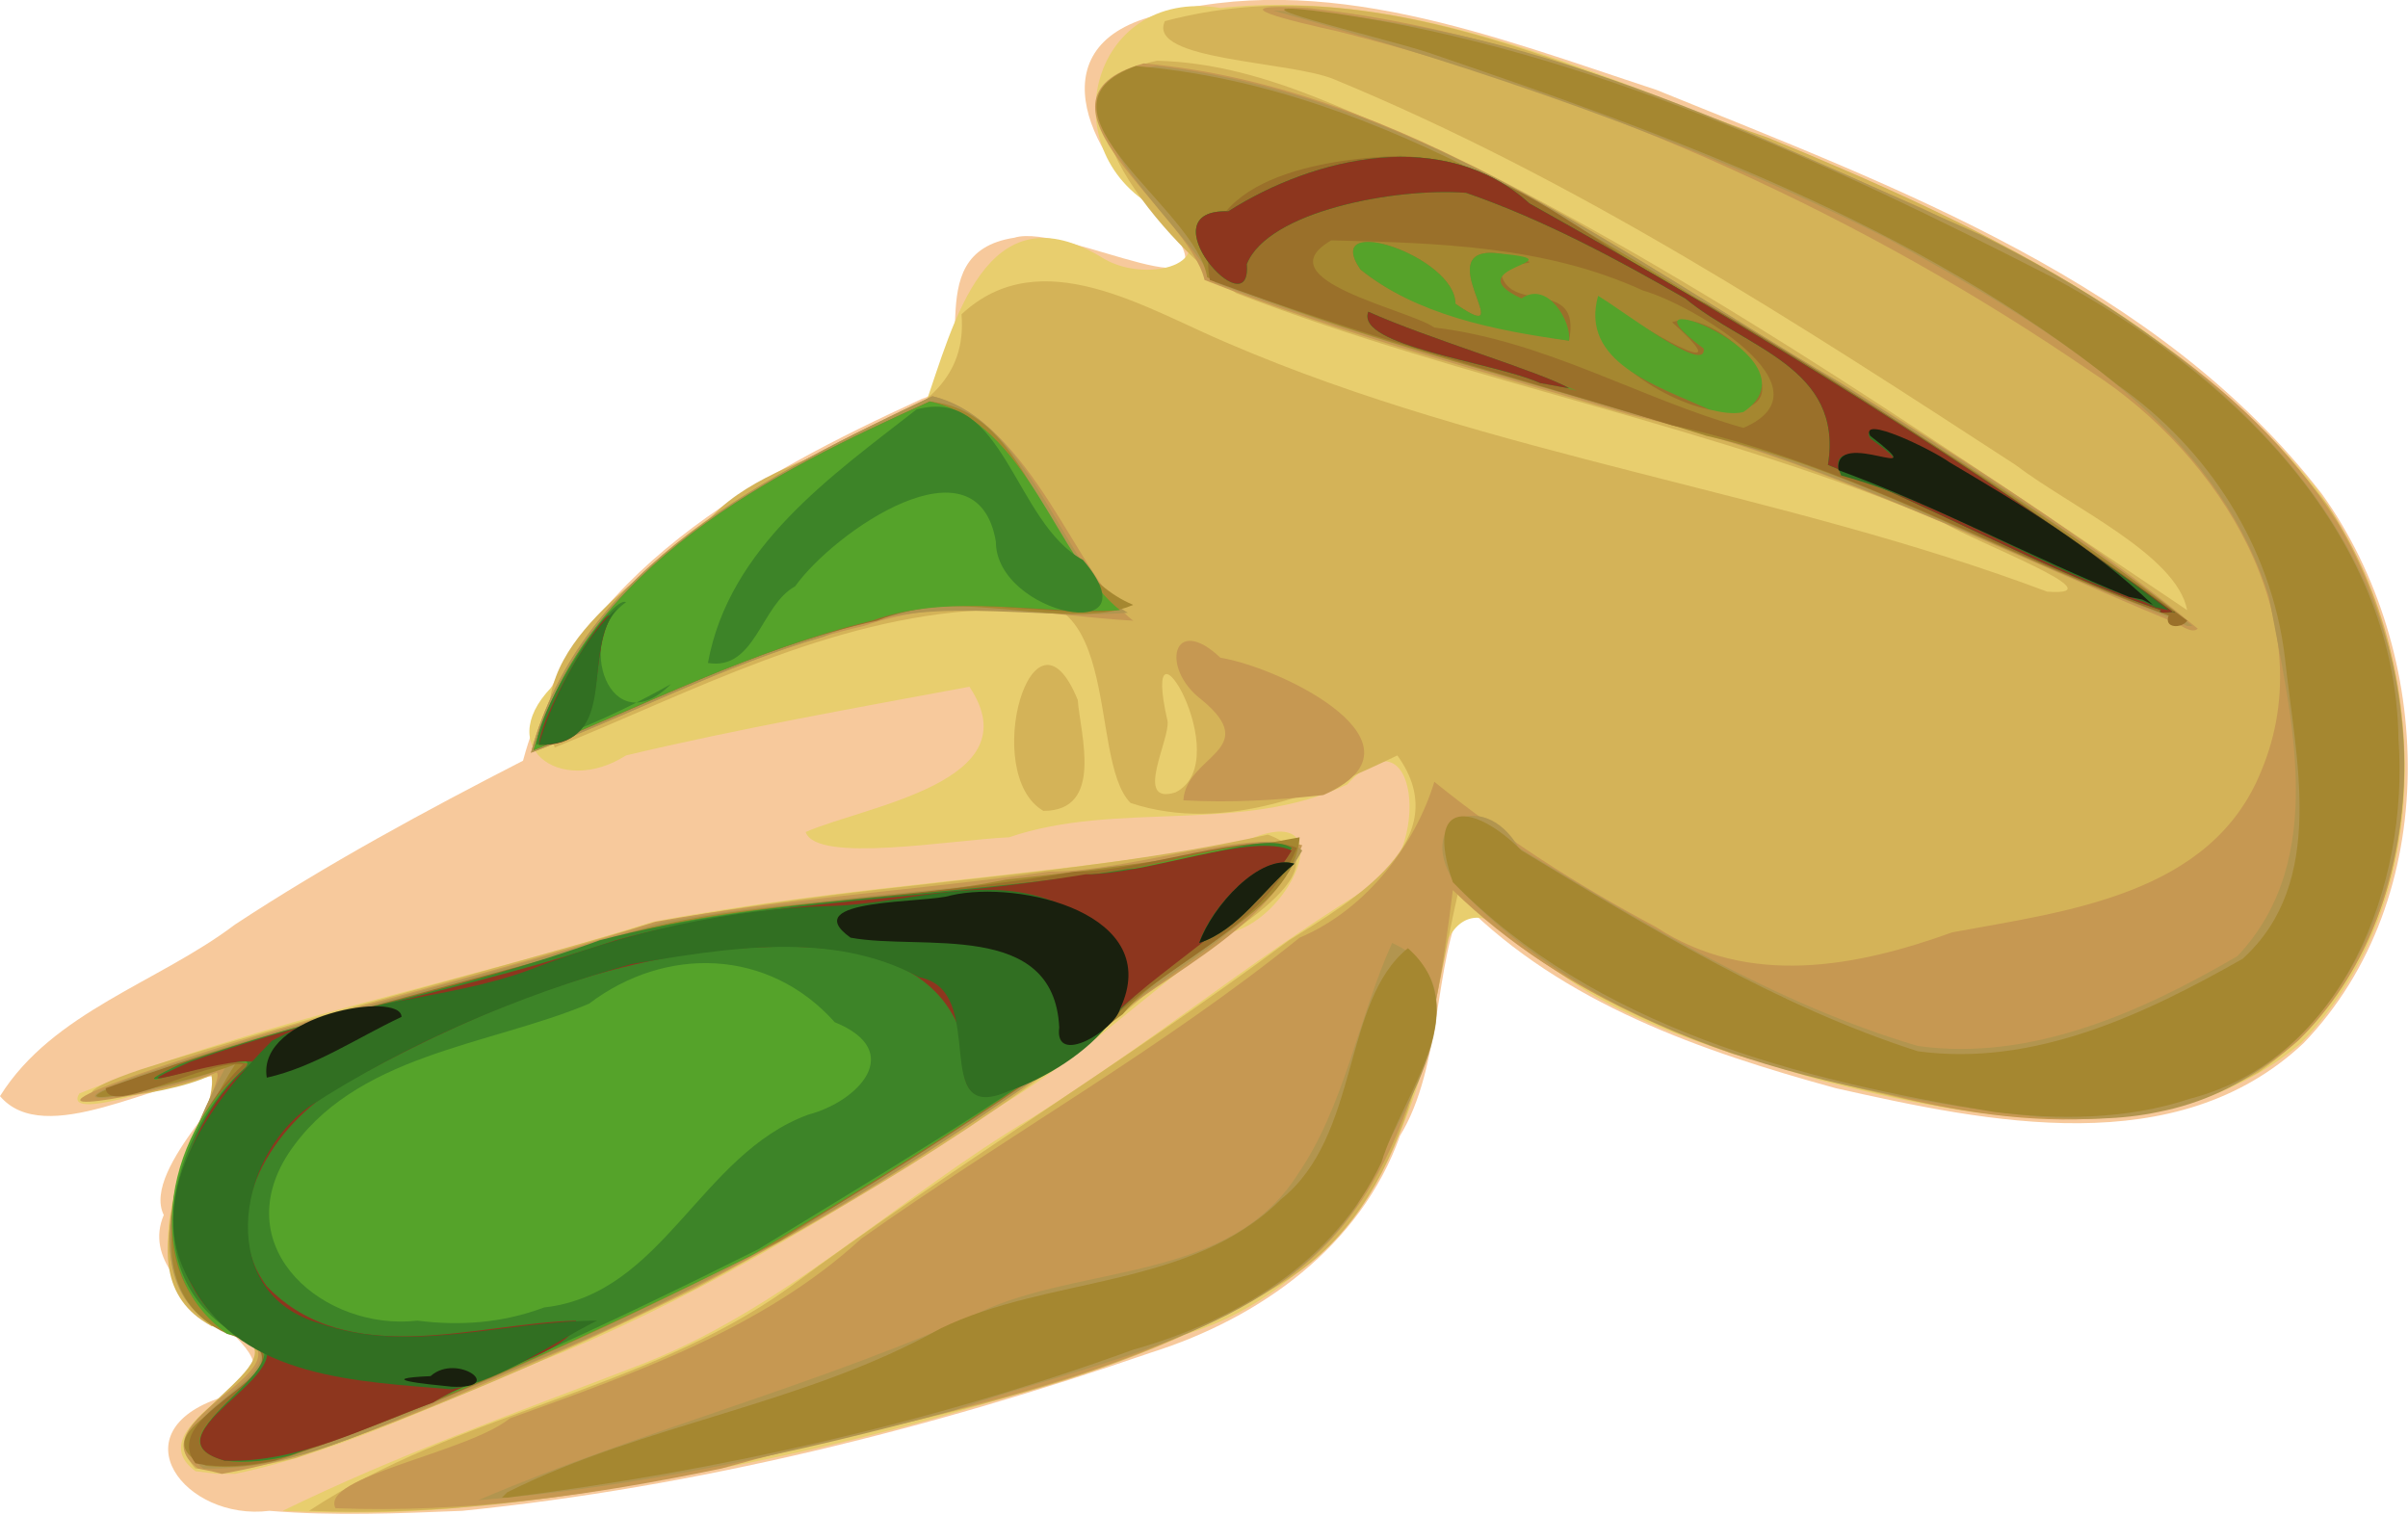
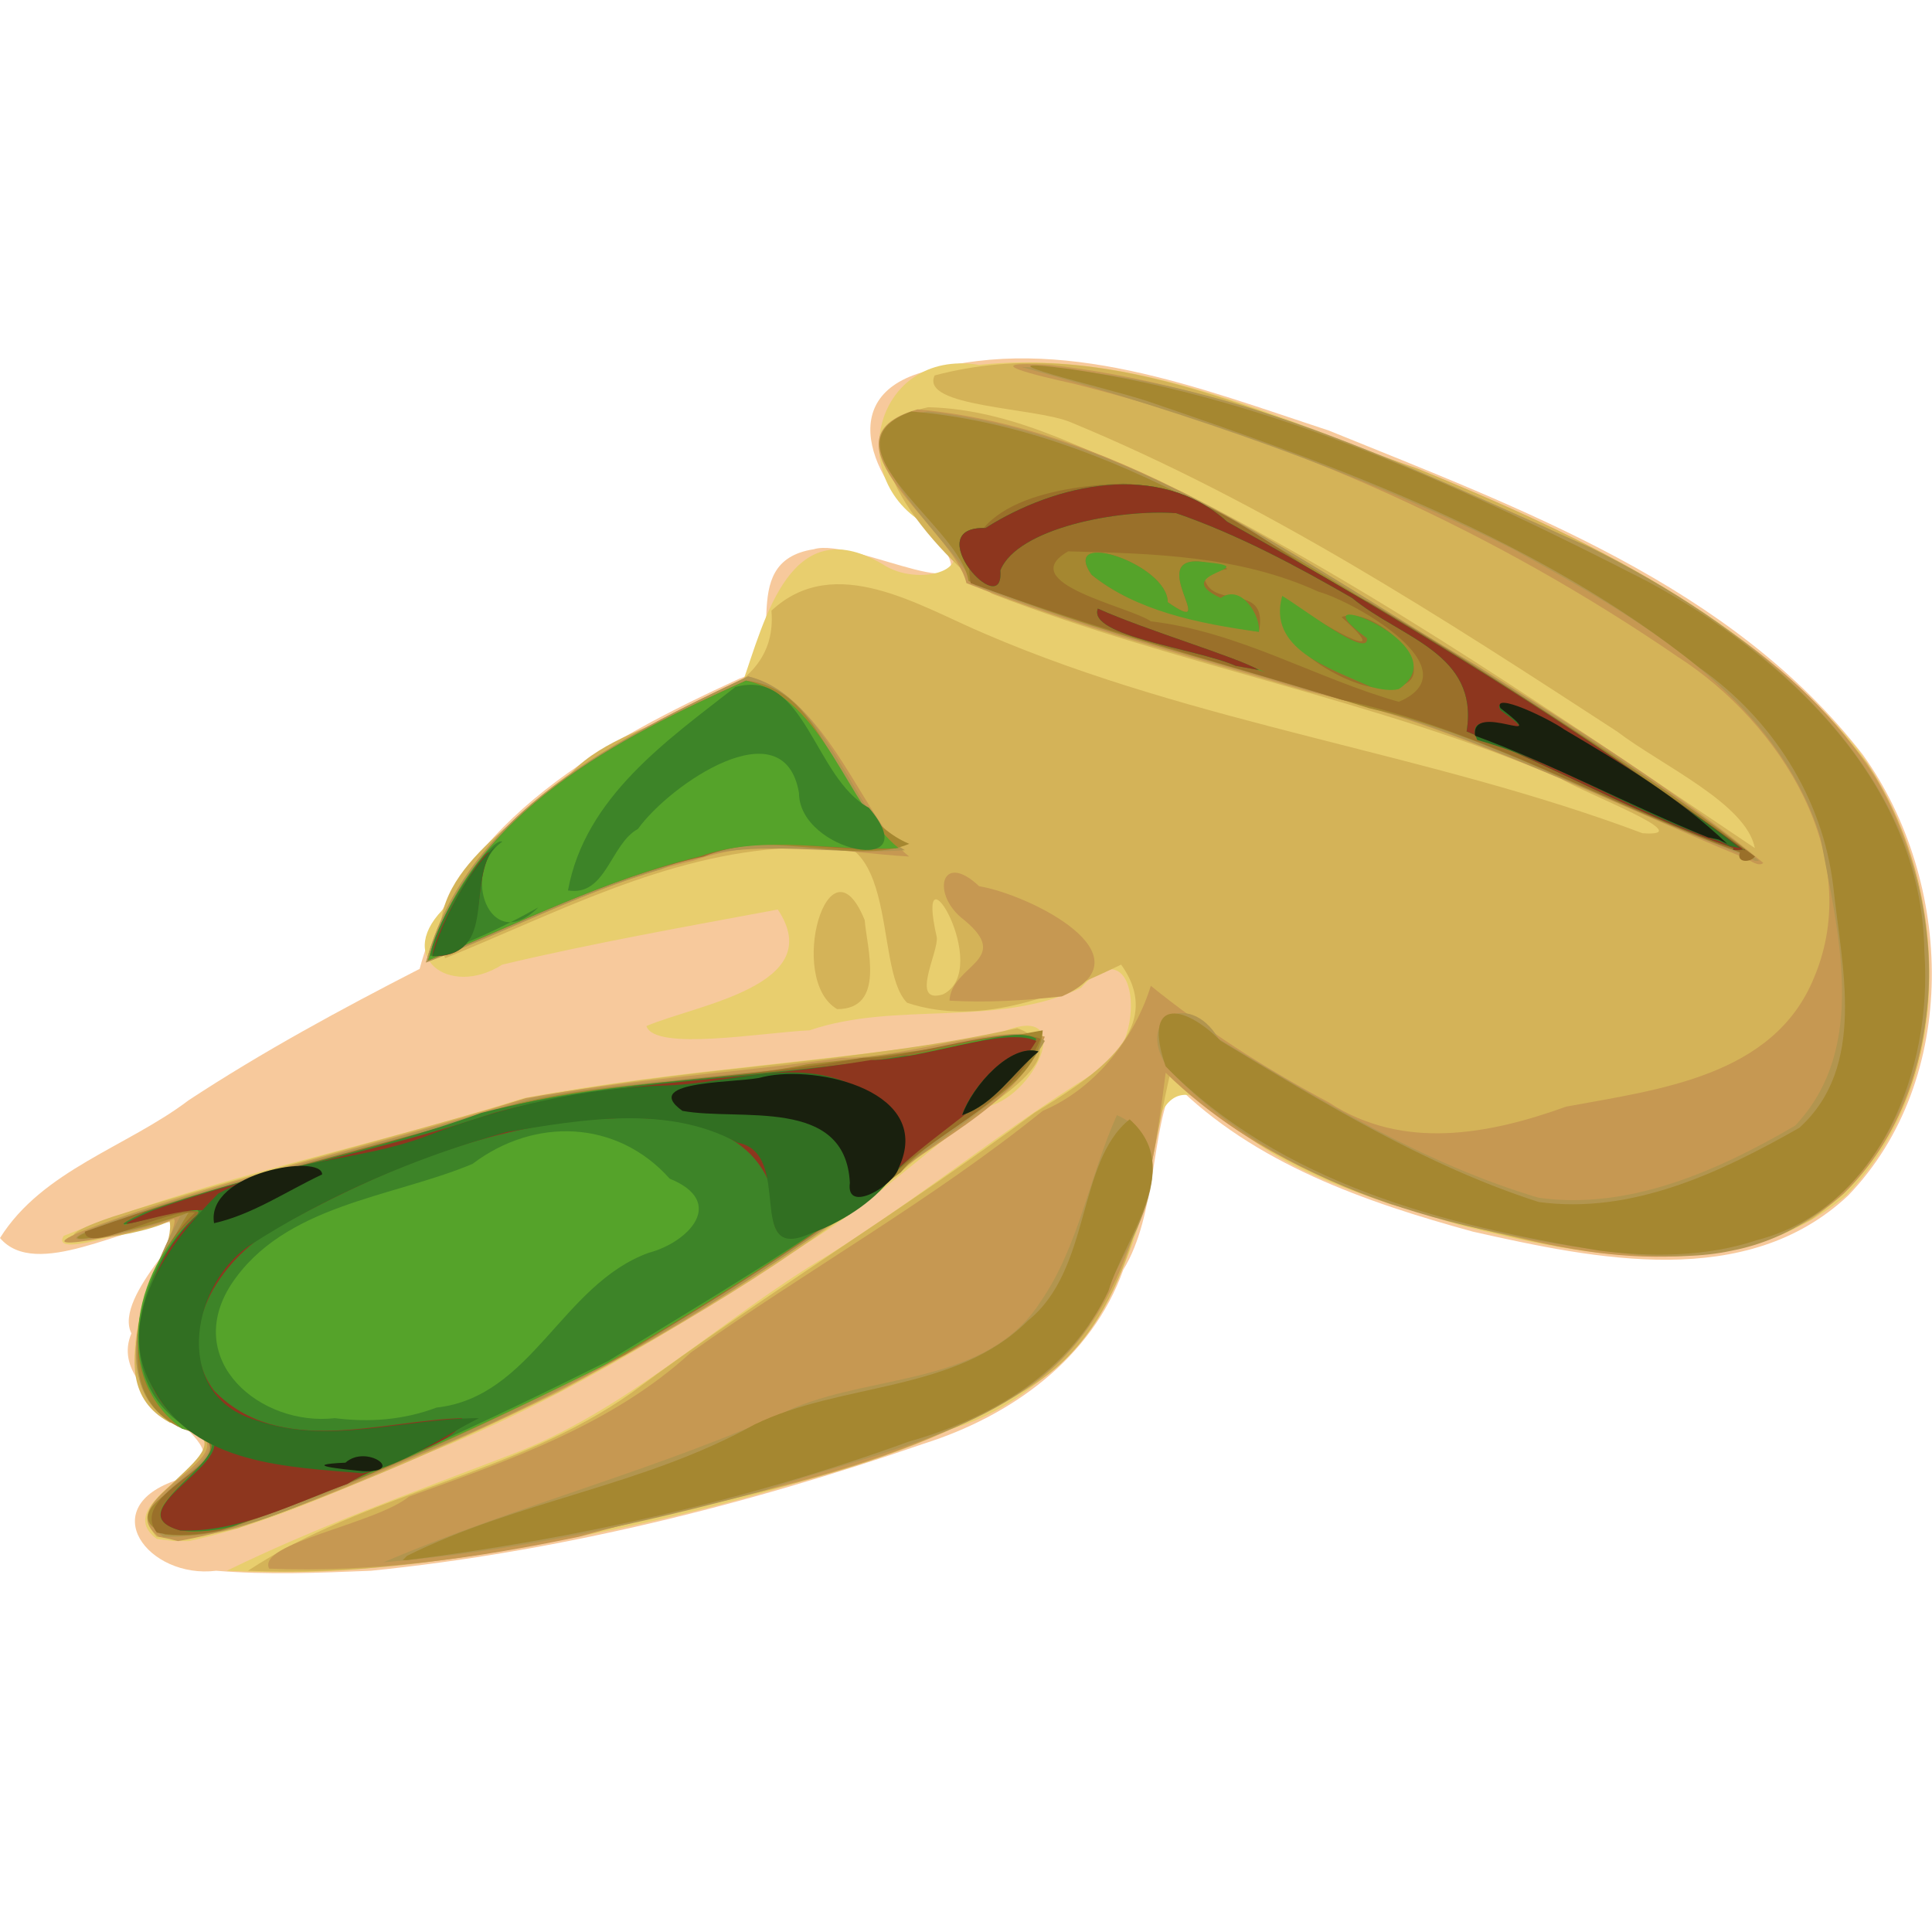
- <svg xmlns="http://www.w3.org/2000/svg" viewBox="0 0 911.6 573.3">
+ <svg xmlns="http://www.w3.org/2000/svg" width="32" height="32" viewBox="0 0 911.6 573.3">
  <path fill="#f7c99c" d="M102 572c-32 4-58-30-18-43 41-17-36-36-22-69-9-18 34-54 22-53-25 2-67 28-84 8 20-32 60-43 89-65 35-23 72-43 109-62 19-71 88-108 151-137 26-8-4-55 35-61 19-6 89 34 56-8-26-20-49-64-3-76 64-18 129 8 190 28 91 37 190 73 252 153 43 60 46 153-7 208-48 45-119 30-177 17-51-14-103-32-141-70-11 21-8 62-24 88-15 42-53 69-94 82-84 29-172 51-261 60-24 1-49 2-73 0z" />
  <path fill="#e8ce6e" d="M107 572c43-21 88-37 132-54 57-21 101-65 152-95 43-27 82-59 124-85 27-8 24-73-5-41-40 19-87 6-128 20-22 1-73 10-77-2 23-10 86-19 62-55-43 8-88 16-130 26-25 16-52-4-26-28 30-53 85-83 139-104 11-31 23-84 68-56 17 10 49 1 22-18-43-21-28-85 22-77 75-8 146 27 214 52 74 31 150 67 201 130 43 61 48 154-6 210-51 43-123 29-182 14-38-12-80-22-110-50-32-32-37 10-38 35-10 50-44 98-95 112-88 35-181 55-274 65-22 2-44 2-65 1zm-33-15c-27-20 57-42 6-55-37-24-1-82 6-98-14 4-63 22-56 10 70-28 145-42 217-65 74-14 149-17 223-30 39-18 20 28-4 34-31 22-59 50-93 69-51 34-103 66-160 90-41 16-81 37-124 46h-7z" />
  <path fill="#d4b358" d="M117 572c56-37 126-45 181-84 62-46 128-86 190-132 24-15 64-38 41-70-27 13-65 30-101 18-17-17-1-94-56-73-58 3-110 31-162 52-13-39 36-65 60-88 29-30 98-28 94-76 30-28 70-2 101 11 100 43 209 56 310 94 28 2-28-19-39-26-87-37-180-53-268-87-24-16-80-78-30-88 43 1 81 24 120 40 95 48 182 109 270 168-4-21-44-39-65-55-83-54-166-108-258-146-17-7-71-7-64-22 79-21 155 19 228 44 78 32 159 70 212 139 43 64 42 167-26 215-62 34-135 11-199-7-38-13-75-32-104-61-12 52-16 117-67 148-69 43-152 53-229 73-46 9-92 15-139 13zm328-272c24-12-14-75-3-27 1 7-13 32 3 27zM74 556c-20-21 54-44 6-54-39-21 4-78 0-95-18 9-74 14-27-2 63-20 128-36 192-55 78-16 158-17 235-34 35 13-26 43-40 55-53 47-114 83-177 117-49 24-99 46-151 64-12 3-25 5-38 4zm321-249c-24-14-4-84 13-42 1 13 10 42-13 42z" />
  <path fill="#c69852" d="M127 571c-6-12 50-21 66-34 47-17 96-34 133-68 55-39 114-72 166-114 26-11 44-36 51-59 26 21 54 39 84 55 35 23 76 15 112 2 43-8 98-14 117-61 24-57-16-120-64-151A893 893 0 0 0 507 12c-18-4-48-11-12-9 82 9 158 43 233 76 59 29 121 62 157 119 35 59 36 146-15 196-45 40-110 33-164 18-57-12-114-34-156-75-7 57-19 124-74 154-62 36-135 46-203 65-48 10-97 17-146 15Zm-52-15c-27-20 57-41 6-54-41-28 6-92 1-96-13 6-82 20-36 3 66-24 135-38 202-60 50-9 100-12 149-19 31 0 73-16 96-10-14 35-57 50-84 76-65 48-135 90-210 121-37 16-75 34-115 41l-4-1zm373-253c1-17 30-19 7-38-16-12-11-33 7-16 24 4 82 33 39 52-18 2-35 3-53 2zm-247-18c19-71 91-106 152-135 38 10 55 69 76 85-34-2-68-10-102 2-44 10-84 32-126 48zm623-49c-68-28-134-62-207-79-54-16-108-30-161-51-6-26-73-68-23-82 99 9 181 73 264 121 46 29 93 58 135 93-2 2-6-1-8-2z" />
  <path fill="#b2954f" d="M181 568c63-27 131-44 194-73 39-16 91-11 116-50 18-26 23-59 36-88 40 18-2 71-13 99-34 50-99 59-153 78-59 16-119 29-180 34zM77 556c-26-20 52-40 8-52-50-22 7-109 0-100-13 7-77 20-35 4 66-23 134-38 201-59 56-10 114-11 171-21 22 0 60-16 71-6-18 32-56 47-82 73-70 51-145 95-225 127-35 14-71 35-109 34zm696-133c-79-9-164-28-221-87-18-24 9-39 23-15 48 29 97 59 151 75 43 6 85-13 121-34 35-37 20-92 12-136-21-67-87-104-145-136-74-37-153-64-232-86 95 3 182 47 268 85 73 36 150 95 159 182 8 63-25 137-92 150-14 3-29 3-44 2zM201 285c19-71 91-106 152-135 38 9 51 69 74 82-38 3-78-8-115 9-38 11-74 30-111 44zm623-50c-68-27-134-61-205-78-53-16-107-30-159-50-12-23-77-76-22-82 96 11 176 71 257 119 46 29 93 59 135 93h-2z" />
  <path fill="#a58730" d="M192 565c52-26 112-33 164-62 41-20 95-15 129-49 30-24 23-75 48-95 26 23-2 55-10 81-18 38-55 60-94 71-77 28-157 46-237 56h-2zM78 555c-35-16 56-35 8-50-52-24 9-111 3-102-23 9-85 21-31 3 57-21 117-31 174-51 48-15 99-12 149-22 37-4 74-9 111-16-2 29-48 44-67 67-42 31-86 58-130 86-61 31-123 60-187 82-10 3-20 4-30 3zm677-134c-74-12-151-32-205-87-11-32 8-30 26-12 48 29 97 59 150 76 44 6 86-14 123-35 32-29 20-76 16-114-5-42-29-79-63-103-76-61-170-95-261-126-18-6-88-22-36-15 96 14 186 56 272 100 65 35 130 95 131 175 4 55-21 121-79 136-24 8-50 8-74 5zM202 284c20-70 90-104 150-132 40 4 41 62 77 77-25 11-71-9-102 7-44 11-84 31-125 48Zm619-51c-60-21-114-54-175-68-63-20-128-35-189-60-4-26-71-64-27-80 96 8 177 68 259 116 47 30 96 60 139 94 0 2-13-8-7-2z" />
  <path fill="#9a702a" d="M74 554c-16-21 53-36 12-50-36-24-20-76 6-101-14-2-51 20-52 9 70-25 142-41 213-62 51-10 103-11 154-20 26 0 67-16 84-9-13 32-52 44-74 69-43 31-88 60-134 86-58 28-117 57-179 77-10 2-20 3-30 1zm128-270c20-70 90-105 150-132 37 8 48 61 71 79-30 3-61-8-91 4-46 10-87 32-130 49Zm619-51c-63-23-122-58-188-72-59-18-118-34-175-55-7-39 44-46 72-47 44 2 77 38 116 56 63 37 123 77 182 120-2 3-9 3-7-2zm-161-71c35-15-20-47-38-52-37-17-78-18-118-19-26 15 29 26 39 33 42 5 78 27 117 38zm-13-7c-21-4-53-28-39-41 11 9 54 34 25 8 19-7 58 38 14 33zm-53-26c-29-5-58-10-79-27-15-22 36-5 36 13 26 18-12-23 17-19 18 5 11 2 0 6 2 18 31 2 26 27z" />
  <path fill="#55a32a" d="M85 553c-36-10 46-39 1-48-35-25-22-80 9-102-13-5-59 16-23-1 56-19 115-31 172-50 55-13 112-11 168-21 24-1 61-16 77-10-16 29-50 42-71 67-42 32-88 60-133 87-58 29-117 56-179 77-7 1-14 2-21 1zm117-269c20-70 90-105 150-132 37 8 48 60 72 79-31 2-63-7-94 4-45 11-86 32-128 49zm616-53c-44-15-84-38-126-55 6-37-31-44-54-63-26-15-54-30-83-40-27-2-75 7-83 27 2 25-39-21-7-20 33-21 82-32 114-3 84 47 167 98 244 155 2-1-7 1-5-1zm-171-76c-20-9-49-18-42-43 10 6 41 30 40 20-38-28 46 3 15 24-4 1-9 0-13-1zm-64-10c-18-8-70-14-65-27 26 12 53 19 79 30l-7-2zm11-16c-29-4-58-10-79-27-15-22 36-5 36 13 26 18-12-23 17-19 31 3-18 5 8 17 10-7 19 9 18 16z" />
  <path fill="#3d8428" d="M85 553c-34-11 46-41 1-50-35-24-20-75 7-99 8-10-59 15-25-1 52-19 107-28 159-47 65-17 133-16 200-27 19 0 51-15 62-8-16 28-49 42-70 67-42 31-88 58-132 85-58 29-116 56-177 78-8 2-16 3-25 2zm121-58c45-5 59-58 100-73 19-5 37-24 10-35-25-28-64-29-93-7-38 16-89 19-114 57-23 36 14 67 49 63 16 2 32 1 48-5zm-3-213c2-17 29-57 34-54-20 14-6 54 17 31-16 9-33 17-51 23Zm65-31c8-44 47-71 79-96 33-9 37 43 63 57 28 33-33 21-33-7-7-41-61-4-76 17-13 7-15 32-33 29zm550-20c-44-15-84-38-126-55 6-37-31-44-54-63-26-15-54-30-83-40-27-2-75 7-83 27 2 25-39-21-7-20 33-21 82-32 114-3 84 47 167 98 244 155 2-1-7 1-5-1zm-235-86c-18-8-70-14-65-27 22 10 66 23 76 29l-11-2z" />
  <path fill="#8d361e" d="M85 553c-36-10 48-40 2-50-35-25-19-79 9-101-12-2-58 15-24 0 53-19 108-28 161-46 58-16 119-15 178-25 24 0 63-16 78-9-17 28-51 44-73 68-17 12-56 47-51 5-10-37-53-38-85-36-54 4-104 26-151 52-25 14-48 49-28 76 31 32 79 14 117 13 2 11-39 21-54 31-25 9-51 23-79 22zm119-271c1-14 28-56 27-48-9 17 1 49-27 48zm614-51c-44-15-84-38-126-55 6-37-31-44-54-63-26-15-54-30-83-40-27-2-75 7-83 27 2 25-39-21-7-20 33-21 82-32 114-3 84 47 167 98 244 155 2-1-7 1-5-1zm-235-86c-18-8-70-14-65-27 22 10 66 23 76 29l-11-2z" />
  <path fill="#316f22" d="M171 526c-35-3-79-4-98-39-21-33 7-70 30-93 30-16 66-15 98-27 36-14 75-23 114-24 32-1 67-16 96 5 38 24-2 56-29 65-31 14-7-38-34-43-33-18-73-11-109-5-43 12-85 30-122 54-28 20-35 71 4 82 34 12 70-1 105-1-18 9-35 22-55 26zm283-169c4-13 23-34 36-30-12 10-21 25-36 30zm-250-75c5-18 18-42 30-52-15 16 2 52-30 52zm608-54c-40-13-75-37-115-48-9-20 39 6 11-14-5-9 22 4 28 8 29 18 58 36 85 57l-5-1z" />
  <path fill="#19200e" d="M171 525c-10-1-30-3-8-4 10-9 29 5 8 4zm-70-117c-4-24 51-33 51-23-17 8-33 19-51 23zm300-19c-2-41-52-29-79-34-21-15 29-13 38-16 26-6 81 7 64 43-2 8-25 22-23 7zm53-32c5-14 23-34 36-30-12 10-21 25-36 30Zm352-131c-37-15-72-34-110-48-2-17 38 7 12-13-4-8 23 5 30 10 27 16 54 32 77 54l-4-2z" />
</svg>
